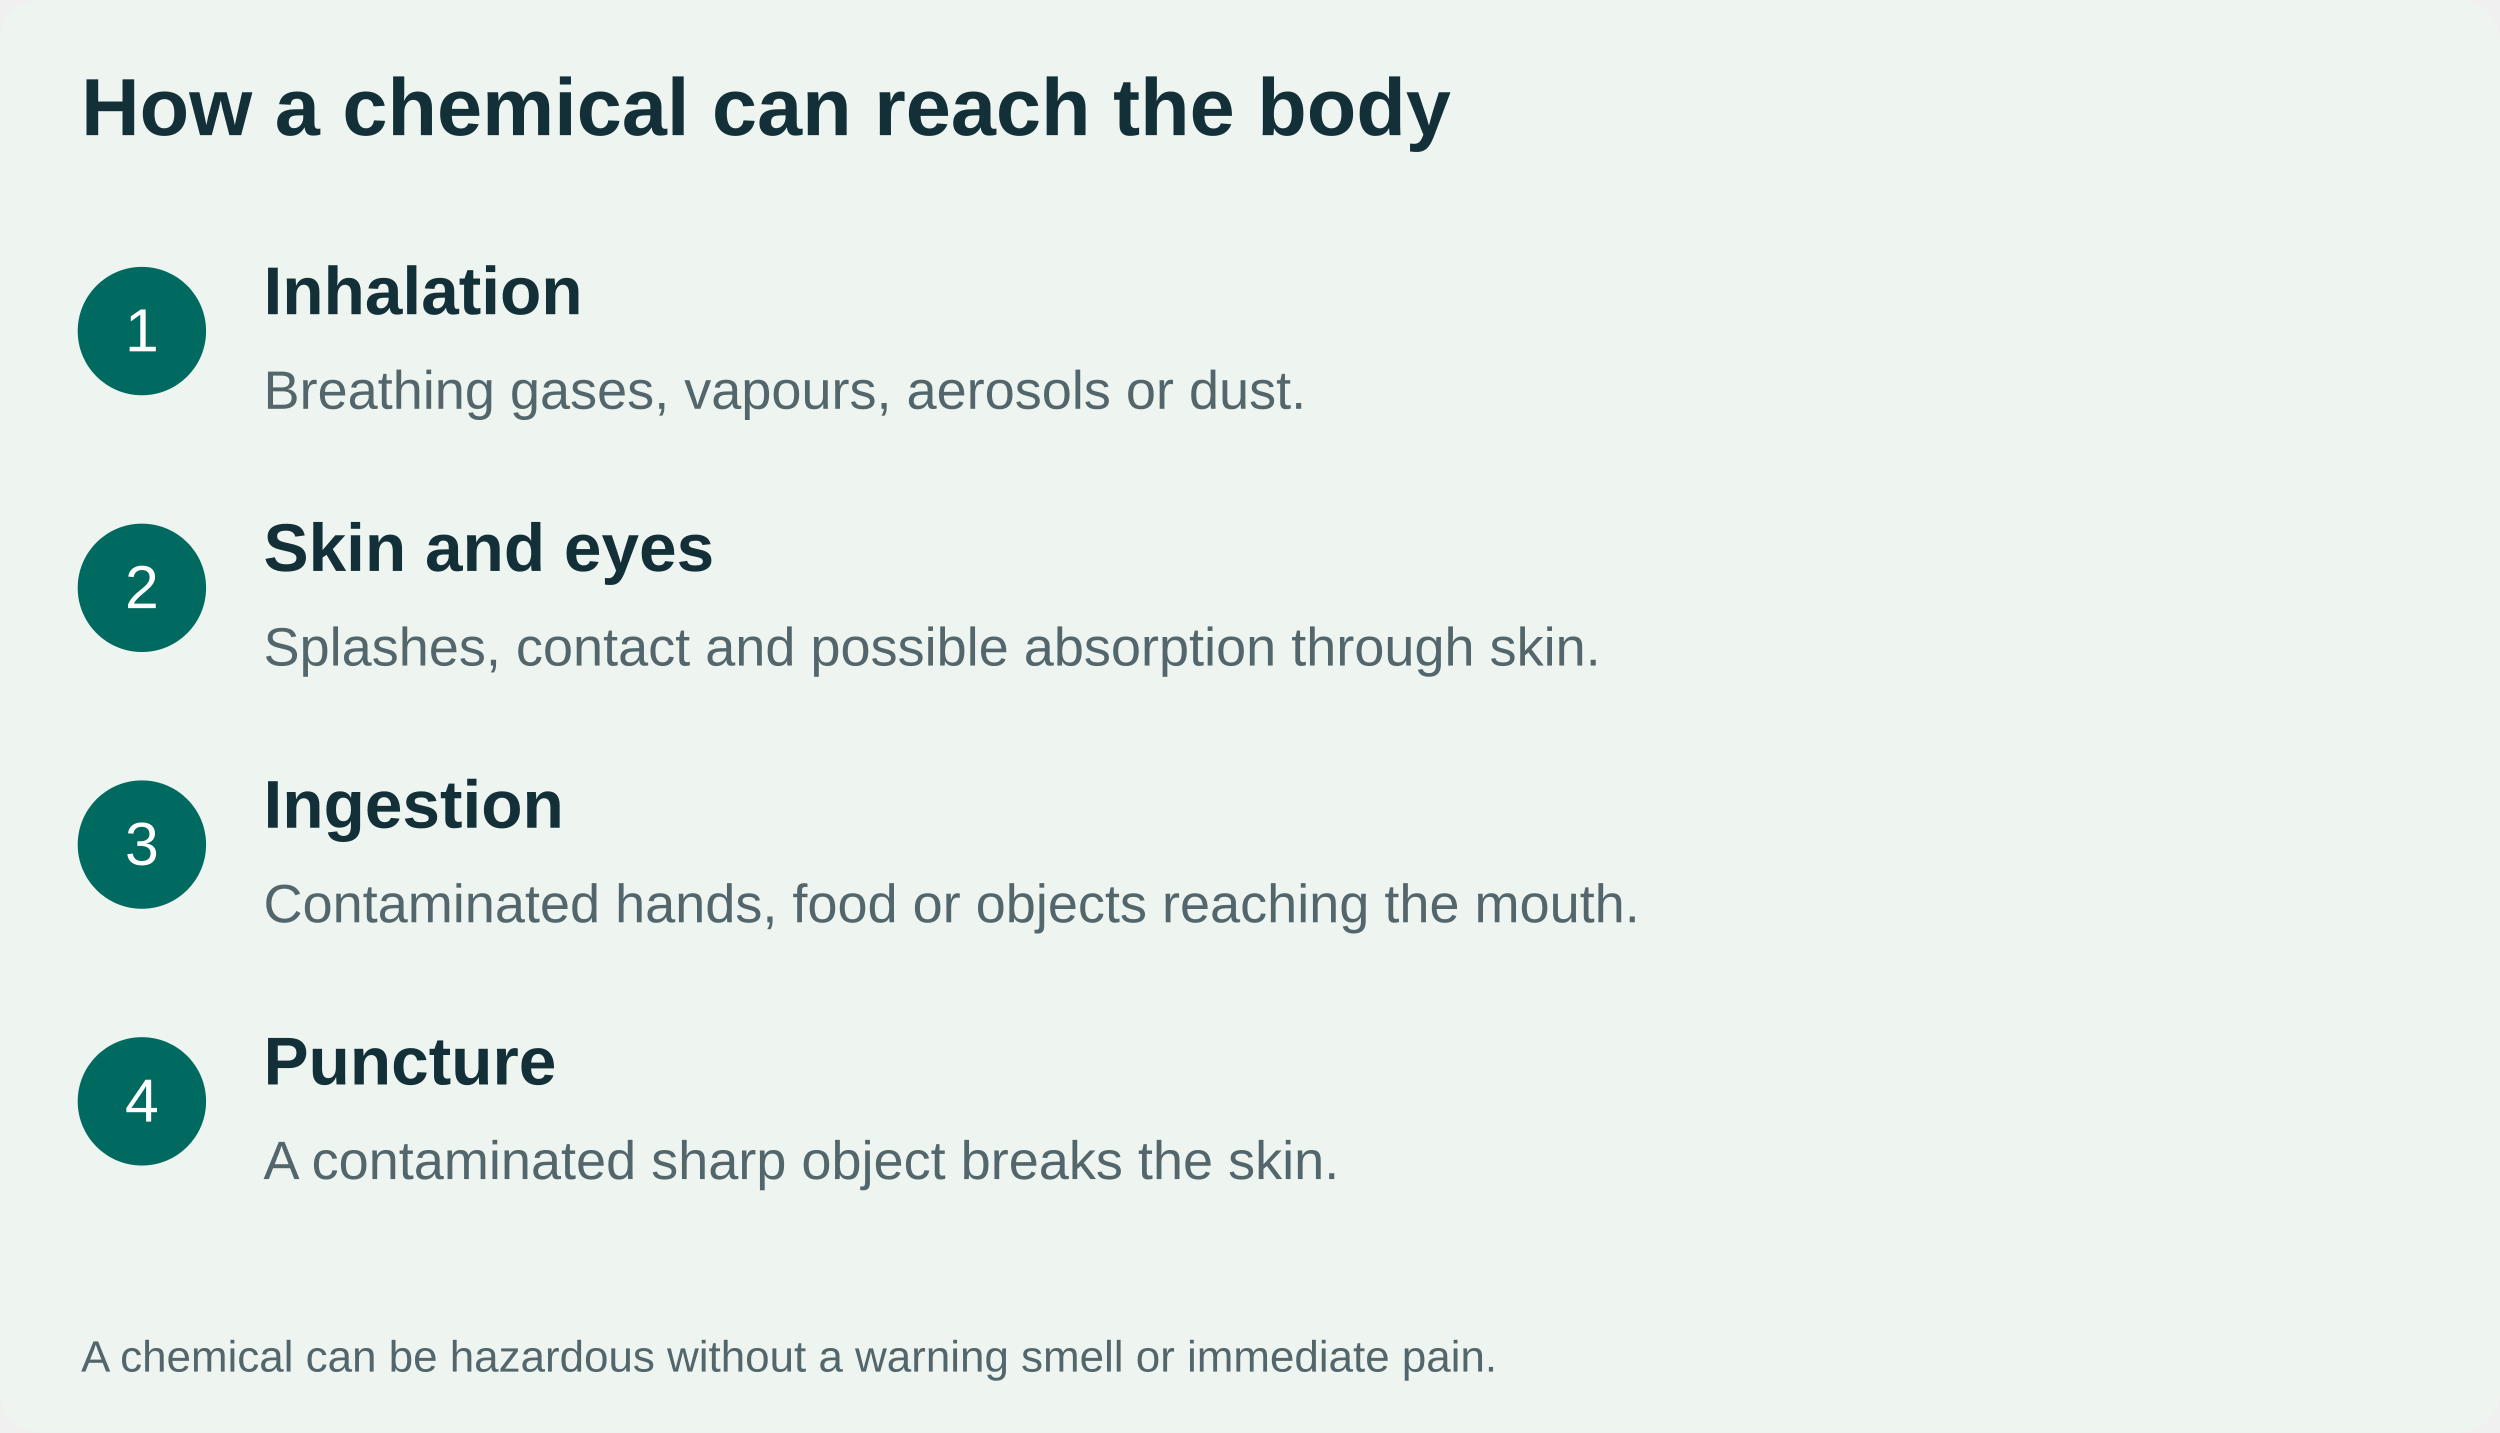
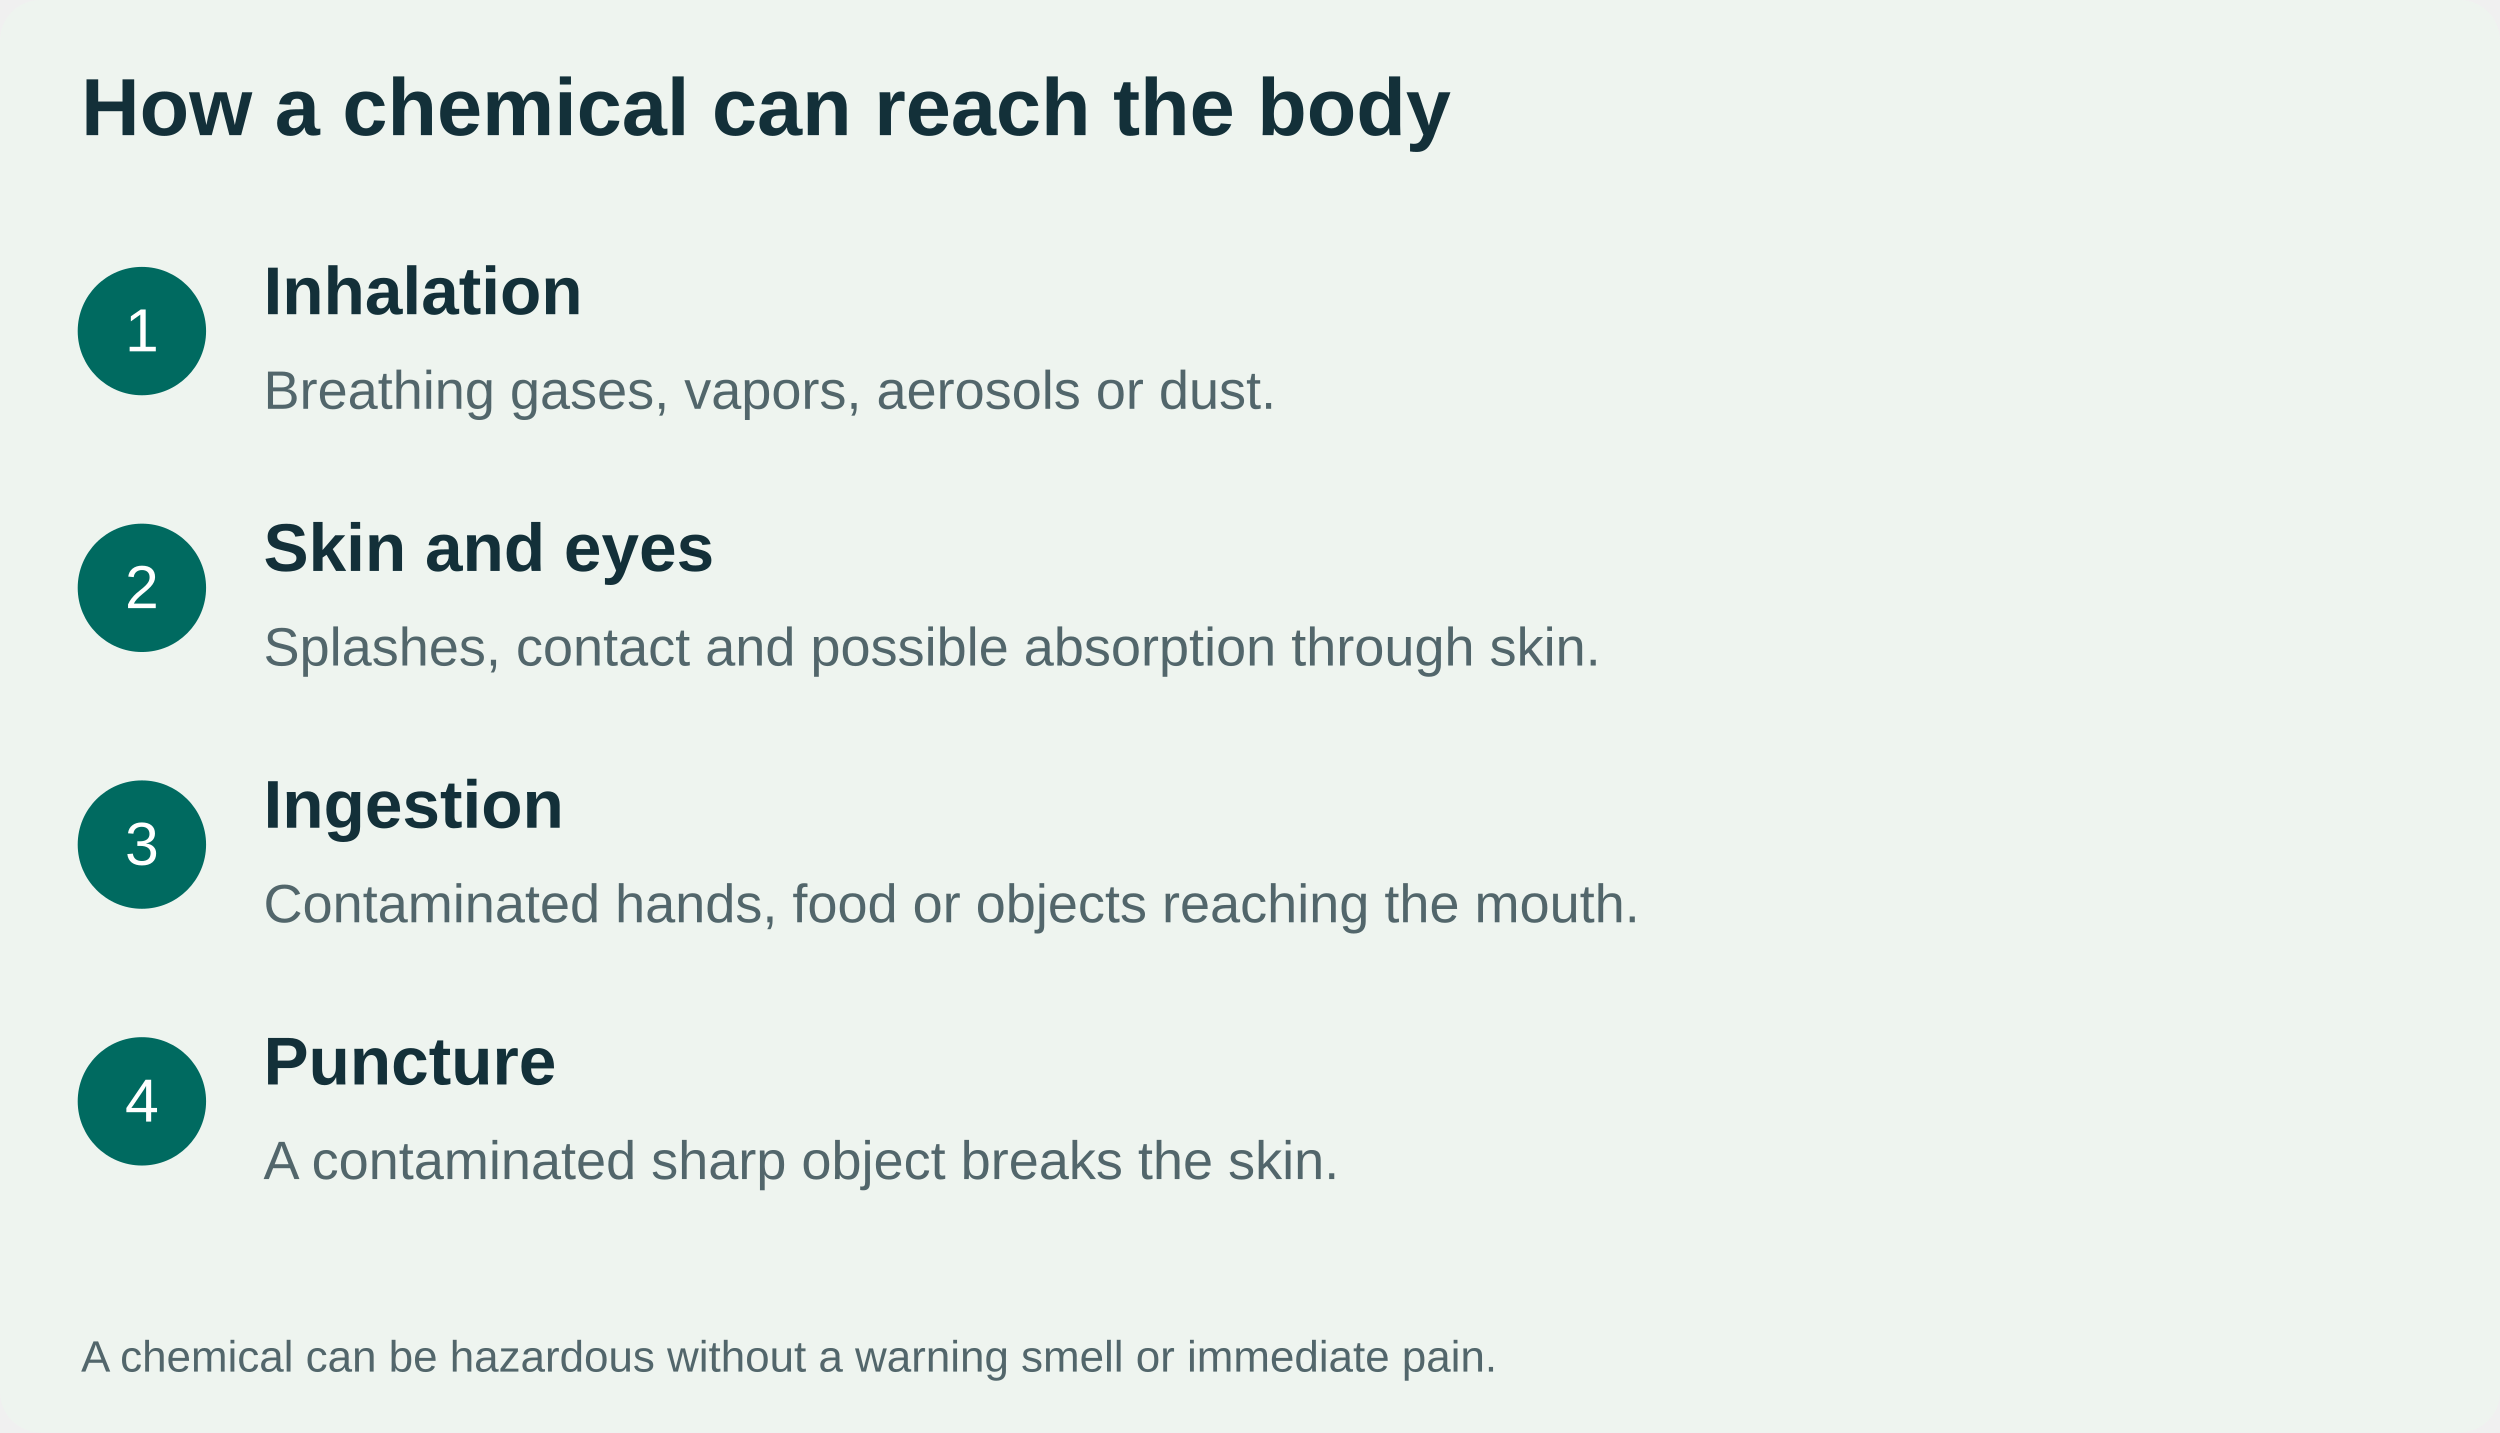
<svg xmlns="http://www.w3.org/2000/svg" viewBox="0 0 740 424" role="img" aria-labelledby="title desc">
  <rect width="740" height="424" rx="12" fill="#eef4ef" />
  <g font-family="Arial,sans-serif" fill="#133039">
    <text x="24" y="40" font-size="24" font-weight="bold">How a chemical can reach the body</text>
    <circle cx="42" cy="98" r="19" fill="#006a60" />
    <text x="42" y="104" text-anchor="middle" fill="white" font-size="18">1</text>
    <text x="78" y="93" font-size="20" font-weight="bold">Inhalation</text>
-     <text x="78" y="121" font-size="16" fill="#52666b">Breathing gases, vapours, aerosols or dust.</text>
+     <text x="78" y="121" font-size="16" fill="#52666b">Breathing gases, vapors, aerosols or dust.</text>
    <circle cx="42" cy="174" r="19" fill="#006a60" />
    <text x="42" y="180" text-anchor="middle" fill="white" font-size="18">2</text>
    <text x="78" y="169" font-size="20" font-weight="bold">Skin and eyes</text>
    <text x="78" y="197" font-size="16" fill="#52666b">Splashes, contact and possible absorption through skin.</text>
    <circle cx="42" cy="250" r="19" fill="#006a60" />
    <text x="42" y="256" text-anchor="middle" fill="white" font-size="18">3</text>
    <text x="78" y="245" font-size="20" font-weight="bold">Ingestion</text>
    <text x="78" y="273" font-size="16" fill="#52666b">Contaminated hands, food or objects reaching the mouth.</text>
    <circle cx="42" cy="326" r="19" fill="#006a60" />
    <text x="42" y="332" text-anchor="middle" fill="white" font-size="18">4</text>
    <text x="78" y="321" font-size="20" font-weight="bold">Puncture</text>
    <text x="78" y="349" font-size="16" fill="#52666b">A contaminated sharp object breaks the skin.</text>
    <text x="24" y="406" font-size="13" fill="#52666b">A chemical can be hazardous without a warning smell or immediate pain.</text>
  </g>
</svg>
